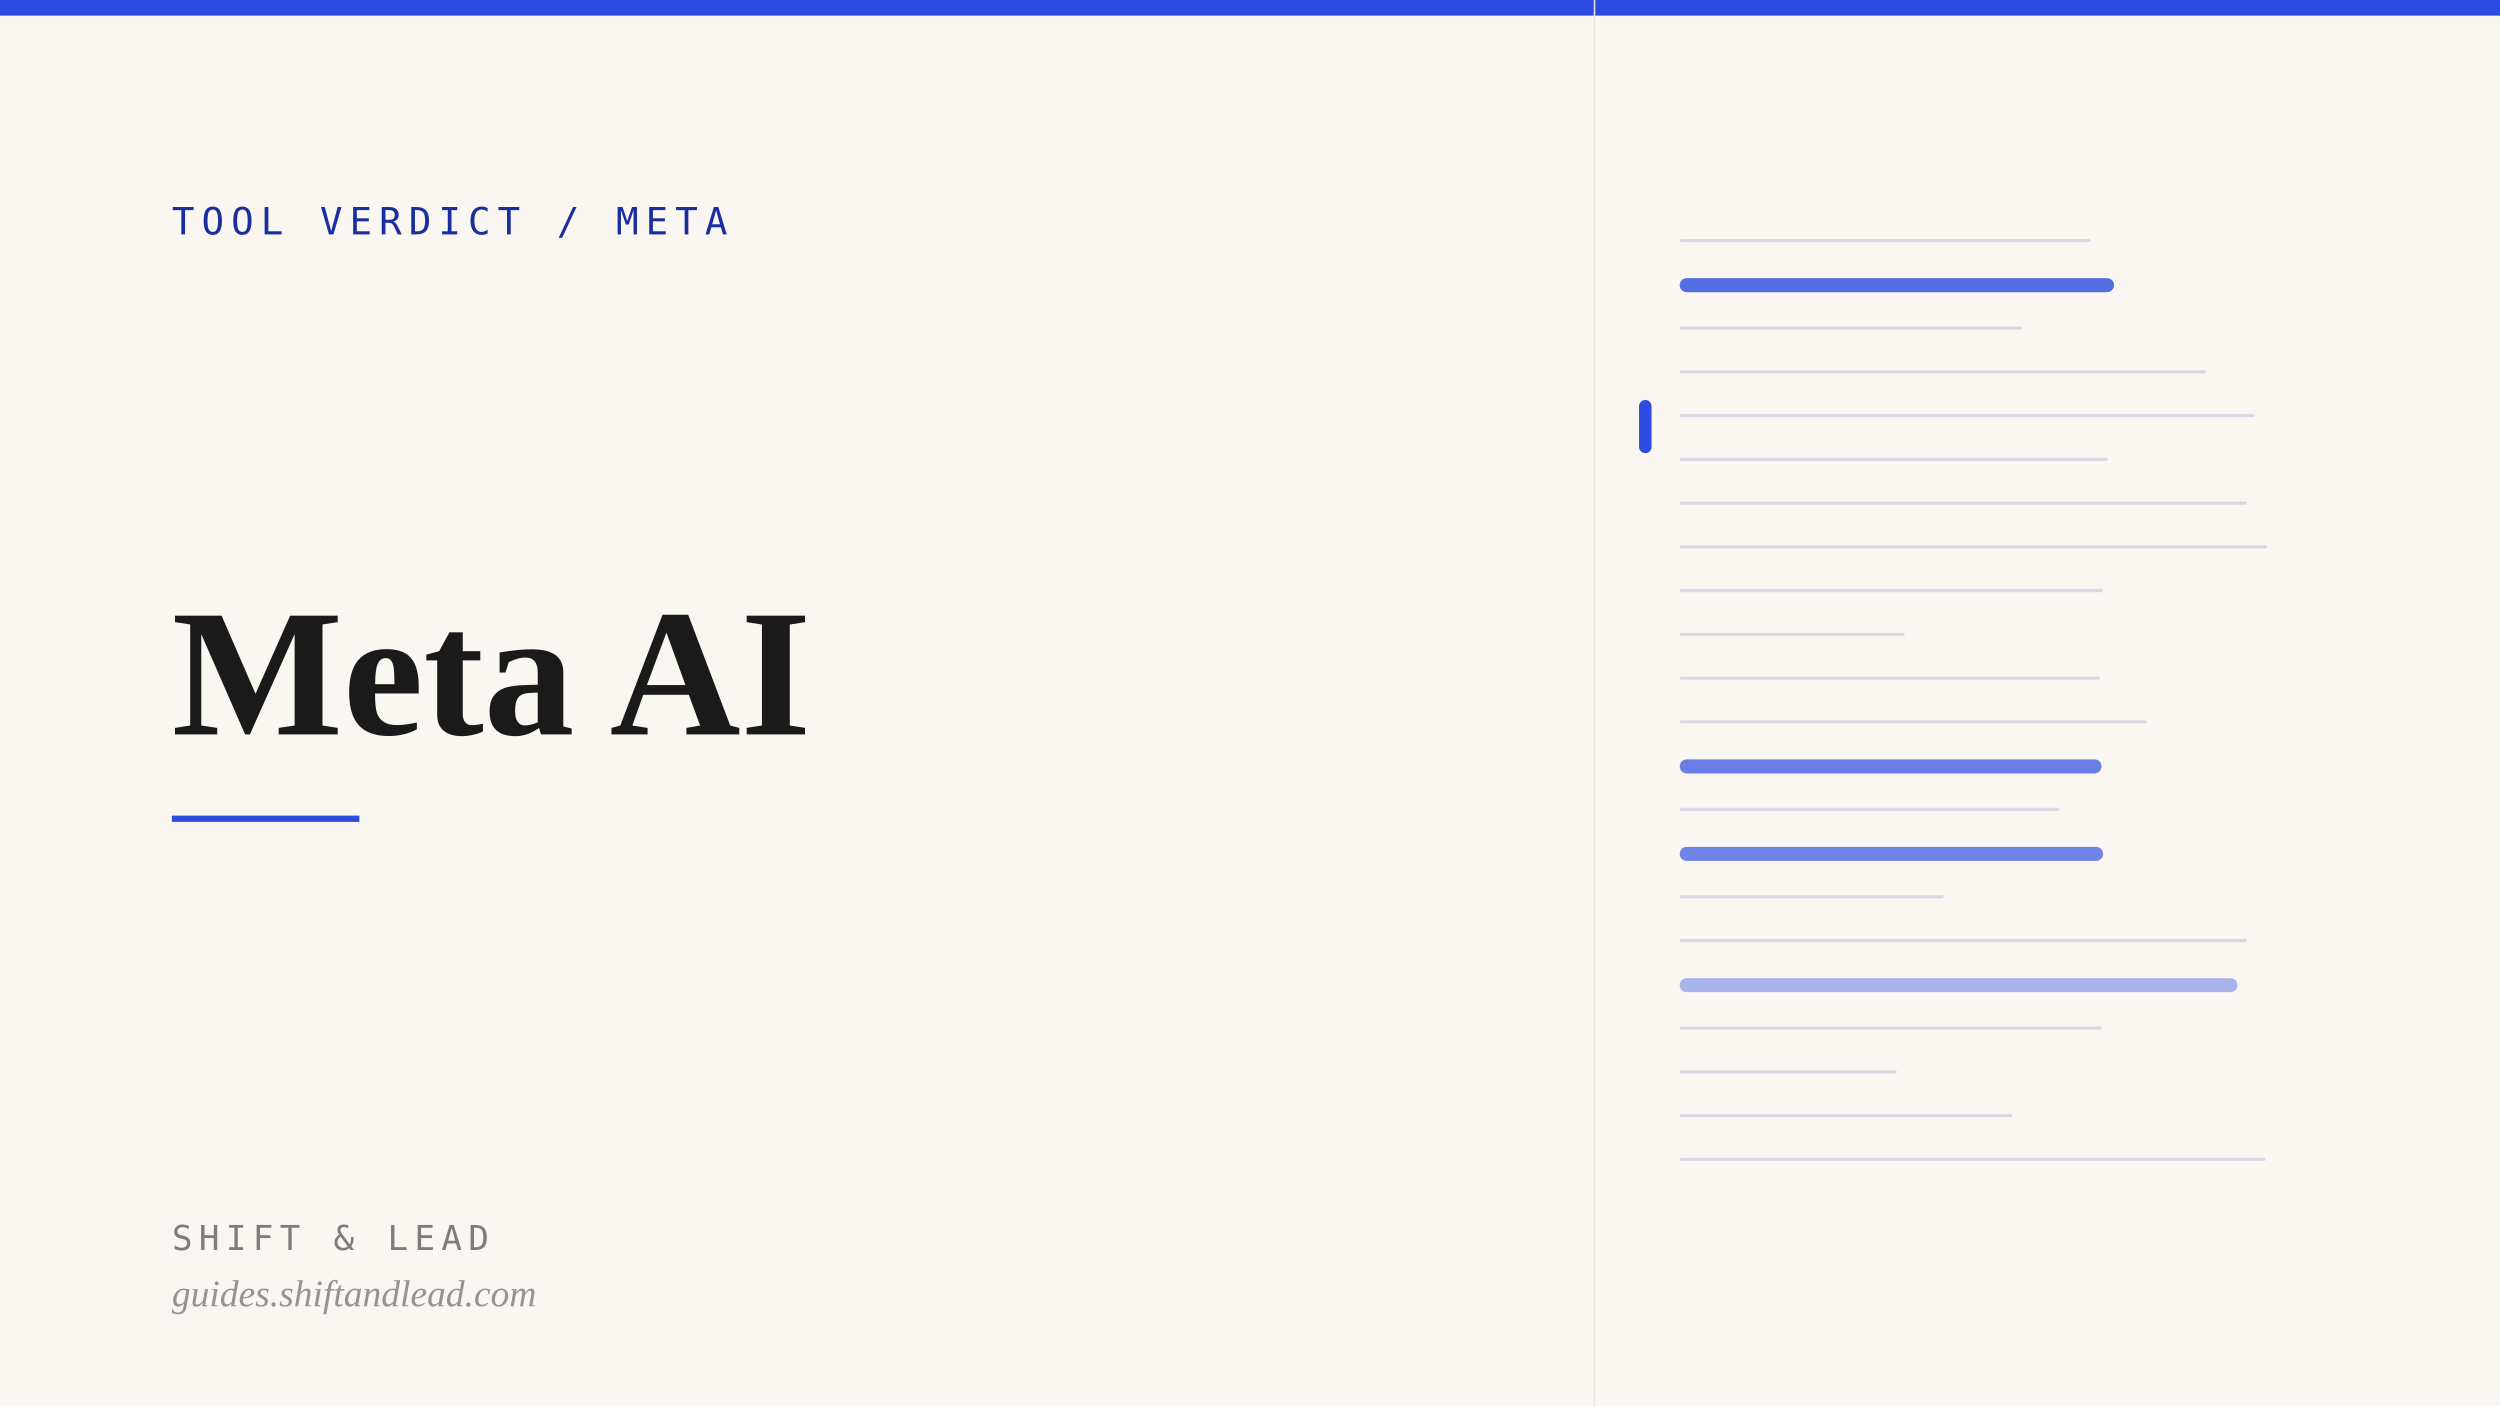
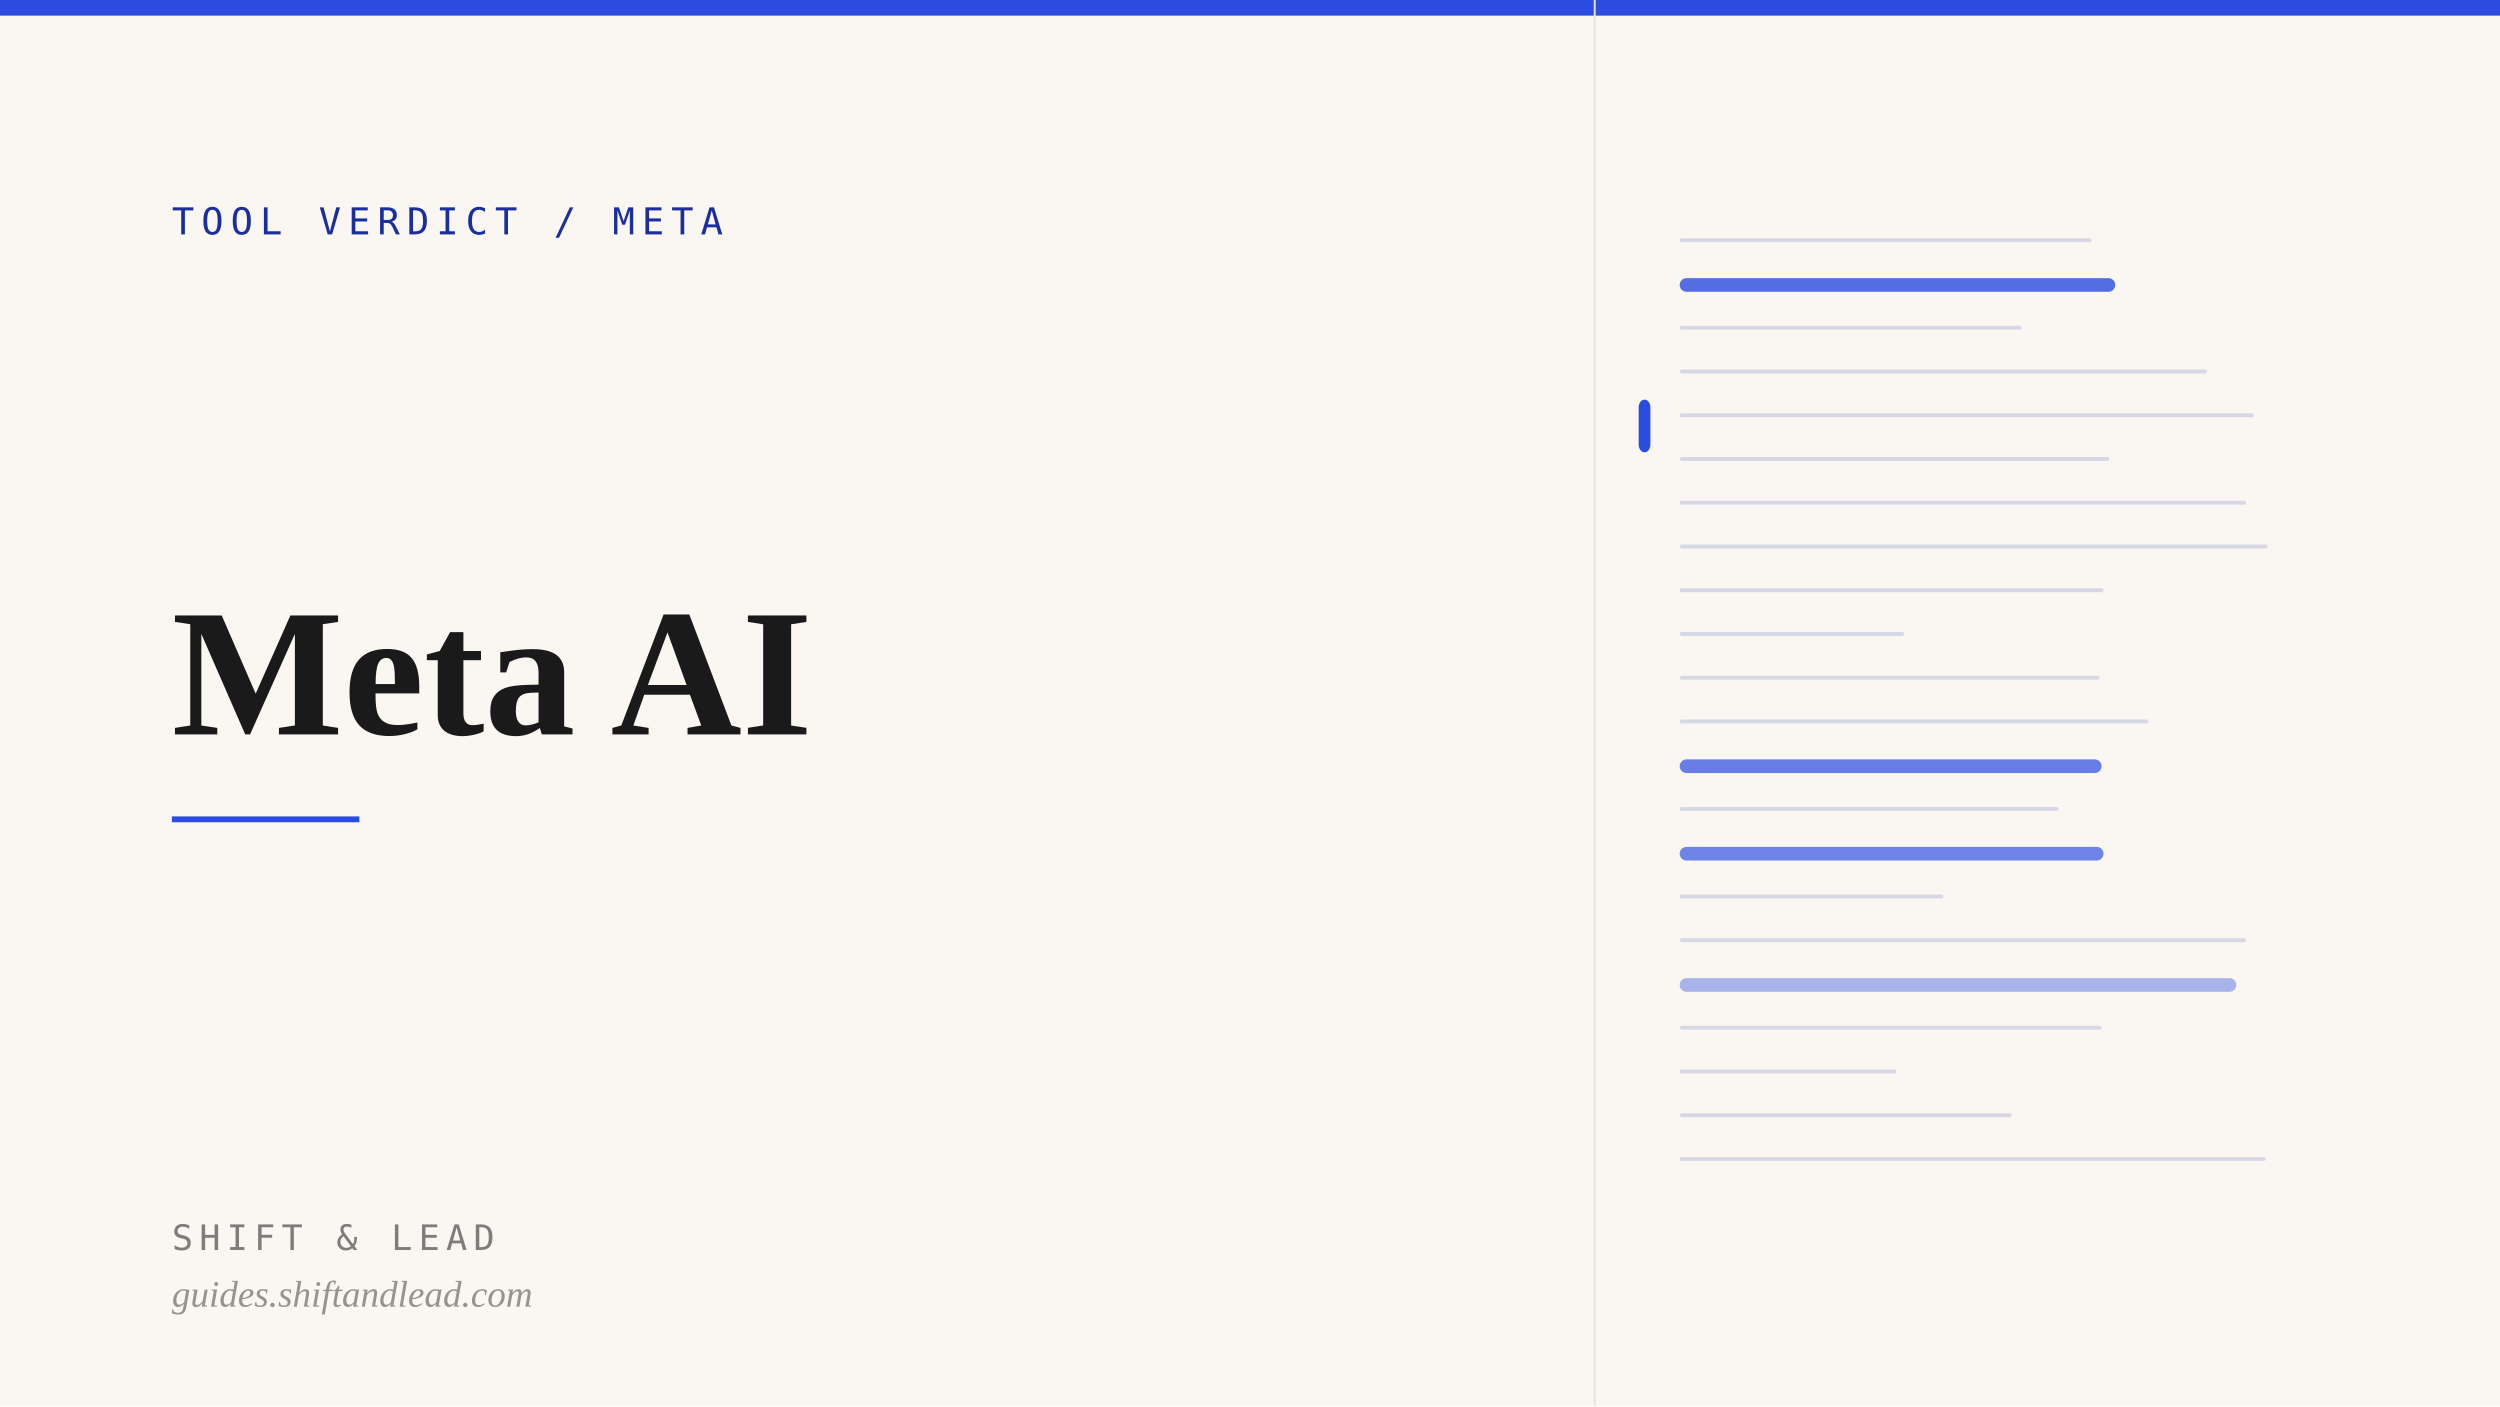
- <svg xmlns="http://www.w3.org/2000/svg" viewBox="0 0 1600 900" width="1600" height="900" role="img" aria-label="Meta AI">
-   <rect width="1600" height="900" fill="#FAF7F2" />
-   <rect x="0" y="0" width="1600" height="10" fill="#2C4BE0" />
-   <rect x="1020" y="0" width="1" height="900" fill="#E8E4DD" />
+ <svg xmlns="http://www.w3.org/2000/svg" viewBox="0 0 1280 720" width="1280" height="720" role="img" aria-label="Meta AI">
+   <rect width="1280" height="720" fill="#FAF7F2" />
+   <rect x="0" y="0" width="1280" height="8" fill="#2C4BE0" />
+   <rect x="816" y="0" width="1" height="720" fill="#E8E4DD" />
  <g>
-     <rect x="1075" y="153" width="263" height="2" rx="1" fill="#1B2EA0" opacity="0.16" />
-     <rect x="1075" y="178" width="278" height="9" rx="4.5" fill="#2C4BE0" opacity="0.80" />
-     <rect x="1075" y="209" width="219" height="2" rx="1" fill="#1B2EA0" opacity="0.16" />
-     <rect x="1075" y="237" width="337" height="2" rx="1" fill="#1B2EA0" opacity="0.16" />
-     <rect x="1075" y="265" width="368" height="2" rx="1" fill="#1B2EA0" opacity="0.16" />
-     <rect x="1075" y="293" width="274" height="2" rx="1" fill="#1B2EA0" opacity="0.16" />
-     <rect x="1075" y="321" width="363" height="2" rx="1" fill="#1B2EA0" opacity="0.16" />
-     <rect x="1075" y="349" width="376" height="2" rx="1" fill="#1B2EA0" opacity="0.16" />
-     <rect x="1075" y="377" width="271" height="2" rx="1" fill="#1B2EA0" opacity="0.16" />
-     <rect x="1075" y="405" width="144" height="2" rx="1" fill="#1B2EA0" opacity="0.16" />
-     <rect x="1075" y="433" width="269" height="2" rx="1" fill="#1B2EA0" opacity="0.16" />
-     <rect x="1075" y="461" width="299" height="2" rx="1" fill="#1B2EA0" opacity="0.16" />
-     <rect x="1075" y="486" width="270" height="9" rx="4.5" fill="#2C4BE0" opacity="0.71" />
-     <rect x="1075" y="517" width="243" height="2" rx="1" fill="#1B2EA0" opacity="0.16" />
-     <rect x="1075" y="542" width="271" height="9" rx="4.5" fill="#2C4BE0" opacity="0.67" />
-     <rect x="1075" y="573" width="169" height="2" rx="1" fill="#1B2EA0" opacity="0.16" />
-     <rect x="1075" y="601" width="363" height="2" rx="1" fill="#1B2EA0" opacity="0.16" />
-     <rect x="1075" y="626" width="357" height="9" rx="4.5" fill="#2C4BE0" opacity="0.40" />
-     <rect x="1075" y="657" width="270" height="2" rx="1" fill="#1B2EA0" opacity="0.16" />
-     <rect x="1075" y="685" width="139" height="2" rx="1" fill="#1B2EA0" opacity="0.16" />
-     <rect x="1075" y="713" width="213" height="2" rx="1" fill="#1B2EA0" opacity="0.16" />
-     <rect x="1075" y="741" width="375" height="2" rx="1" fill="#1B2EA0" opacity="0.16" />
-     <rect x="1049" y="256" width="8" height="34" rx="4" fill="#2C4BE0" />
+     <rect x="860" y="122" width="211" height="2" rx="1" fill="#1B2EA0" opacity="0.16" />
+     <rect x="860" y="142.4" width="223" height="7" rx="3.5" fill="#2C4BE0" opacity="0.80" />
+     <rect x="860" y="166.8" width="175" height="2" rx="1" fill="#1B2EA0" opacity="0.16" />
+     <rect x="860" y="189.2" width="270" height="2" rx="1" fill="#1B2EA0" opacity="0.16" />
+     <rect x="860" y="211.6" width="294" height="2" rx="1" fill="#1B2EA0" opacity="0.16" />
+     <rect x="860" y="234" width="220" height="2" rx="1" fill="#1B2EA0" opacity="0.16" />
+     <rect x="860" y="256.4" width="290" height="2" rx="1" fill="#1B2EA0" opacity="0.16" />
+     <rect x="860" y="278.8" width="301" height="2" rx="1" fill="#1B2EA0" opacity="0.16" />
+     <rect x="860" y="301.2" width="217" height="2" rx="1" fill="#1B2EA0" opacity="0.16" />
+     <rect x="860" y="323.6" width="115" height="2" rx="1" fill="#1B2EA0" opacity="0.16" />
+     <rect x="860" y="346" width="215" height="2" rx="1" fill="#1B2EA0" opacity="0.16" />
+     <rect x="860" y="368.4" width="240" height="2" rx="1" fill="#1B2EA0" opacity="0.16" />
+     <rect x="860" y="388.8" width="216" height="7" rx="3.5" fill="#2C4BE0" opacity="0.71" />
+     <rect x="860" y="413.2" width="194" height="2" rx="1" fill="#1B2EA0" opacity="0.16" />
+     <rect x="860" y="433.6" width="217" height="7" rx="3.5" fill="#2C4BE0" opacity="0.67" />
+     <rect x="860" y="458" width="135" height="2" rx="1" fill="#1B2EA0" opacity="0.16" />
+     <rect x="860" y="480.4" width="290" height="2" rx="1" fill="#1B2EA0" opacity="0.16" />
+     <rect x="860" y="500.8" width="285" height="7" rx="3.5" fill="#2C4BE0" opacity="0.40" />
+     <rect x="860" y="525.2" width="216" height="2" rx="1" fill="#1B2EA0" opacity="0.16" />
+     <rect x="860" y="547.6" width="111" height="2" rx="1" fill="#1B2EA0" opacity="0.16" />
+     <rect x="860" y="570" width="170" height="2" rx="1" fill="#1B2EA0" opacity="0.16" />
+     <rect x="860" y="592.4" width="300" height="2" rx="1" fill="#1B2EA0" opacity="0.16" />
+     <rect x="839" y="204.6" width="6" height="27" rx="4" fill="#2C4BE0" />
  </g>
-   <text x="110" y="150" font-family="ui-monospace,'SF Mono',Menlo,monospace" font-size="24" letter-spacing="4.5" fill="#1B2EA0">TOOL VERDICT / META</text>
-   <text y="470" font-family="Georgia,'Times New Roman',serif" font-size="116" font-weight="700" fill="#1a1a1a">
-     <tspan x="110" dy="0">Meta AI</tspan>
+   <text x="88" y="120" font-family="ui-monospace,'SF Mono',Menlo,monospace" font-size="19" letter-spacing="3.6" fill="#1B2EA0">TOOL VERDICT / META</text>
+   <text y="376" font-family="Georgia,'Times New Roman',serif" font-size="93" font-weight="700" fill="#1a1a1a">
+     <tspan x="88" dy="0">Meta AI</tspan>
  </text>
-   <rect x="110" y="522" width="120" height="4" fill="#2C4BE0" />
-   <text x="110" y="800" font-family="ui-monospace,'SF Mono',Menlo,monospace" font-size="22" letter-spacing="4" fill="#1a1a1a" opacity="0.55">SHIFT &amp; LEAD</text>
-   <text x="110" y="836" font-family="Georgia,'Times New Roman',serif" font-size="24" font-style="italic" fill="#1a1a1a" opacity="0.45">guides.shiftandlead.com</text>
+   <rect x="88" y="418" width="96" height="3" fill="#2C4BE0" />
+   <text x="88" y="640" font-family="ui-monospace,'SF Mono',Menlo,monospace" font-size="18" letter-spacing="3.2" fill="#1a1a1a" opacity="0.55">SHIFT &amp; LEAD</text>
+   <text x="88" y="669" font-family="Georgia,'Times New Roman',serif" font-size="19" font-style="italic" fill="#1a1a1a" opacity="0.45">guides.shiftandlead.com</text>
</svg>
